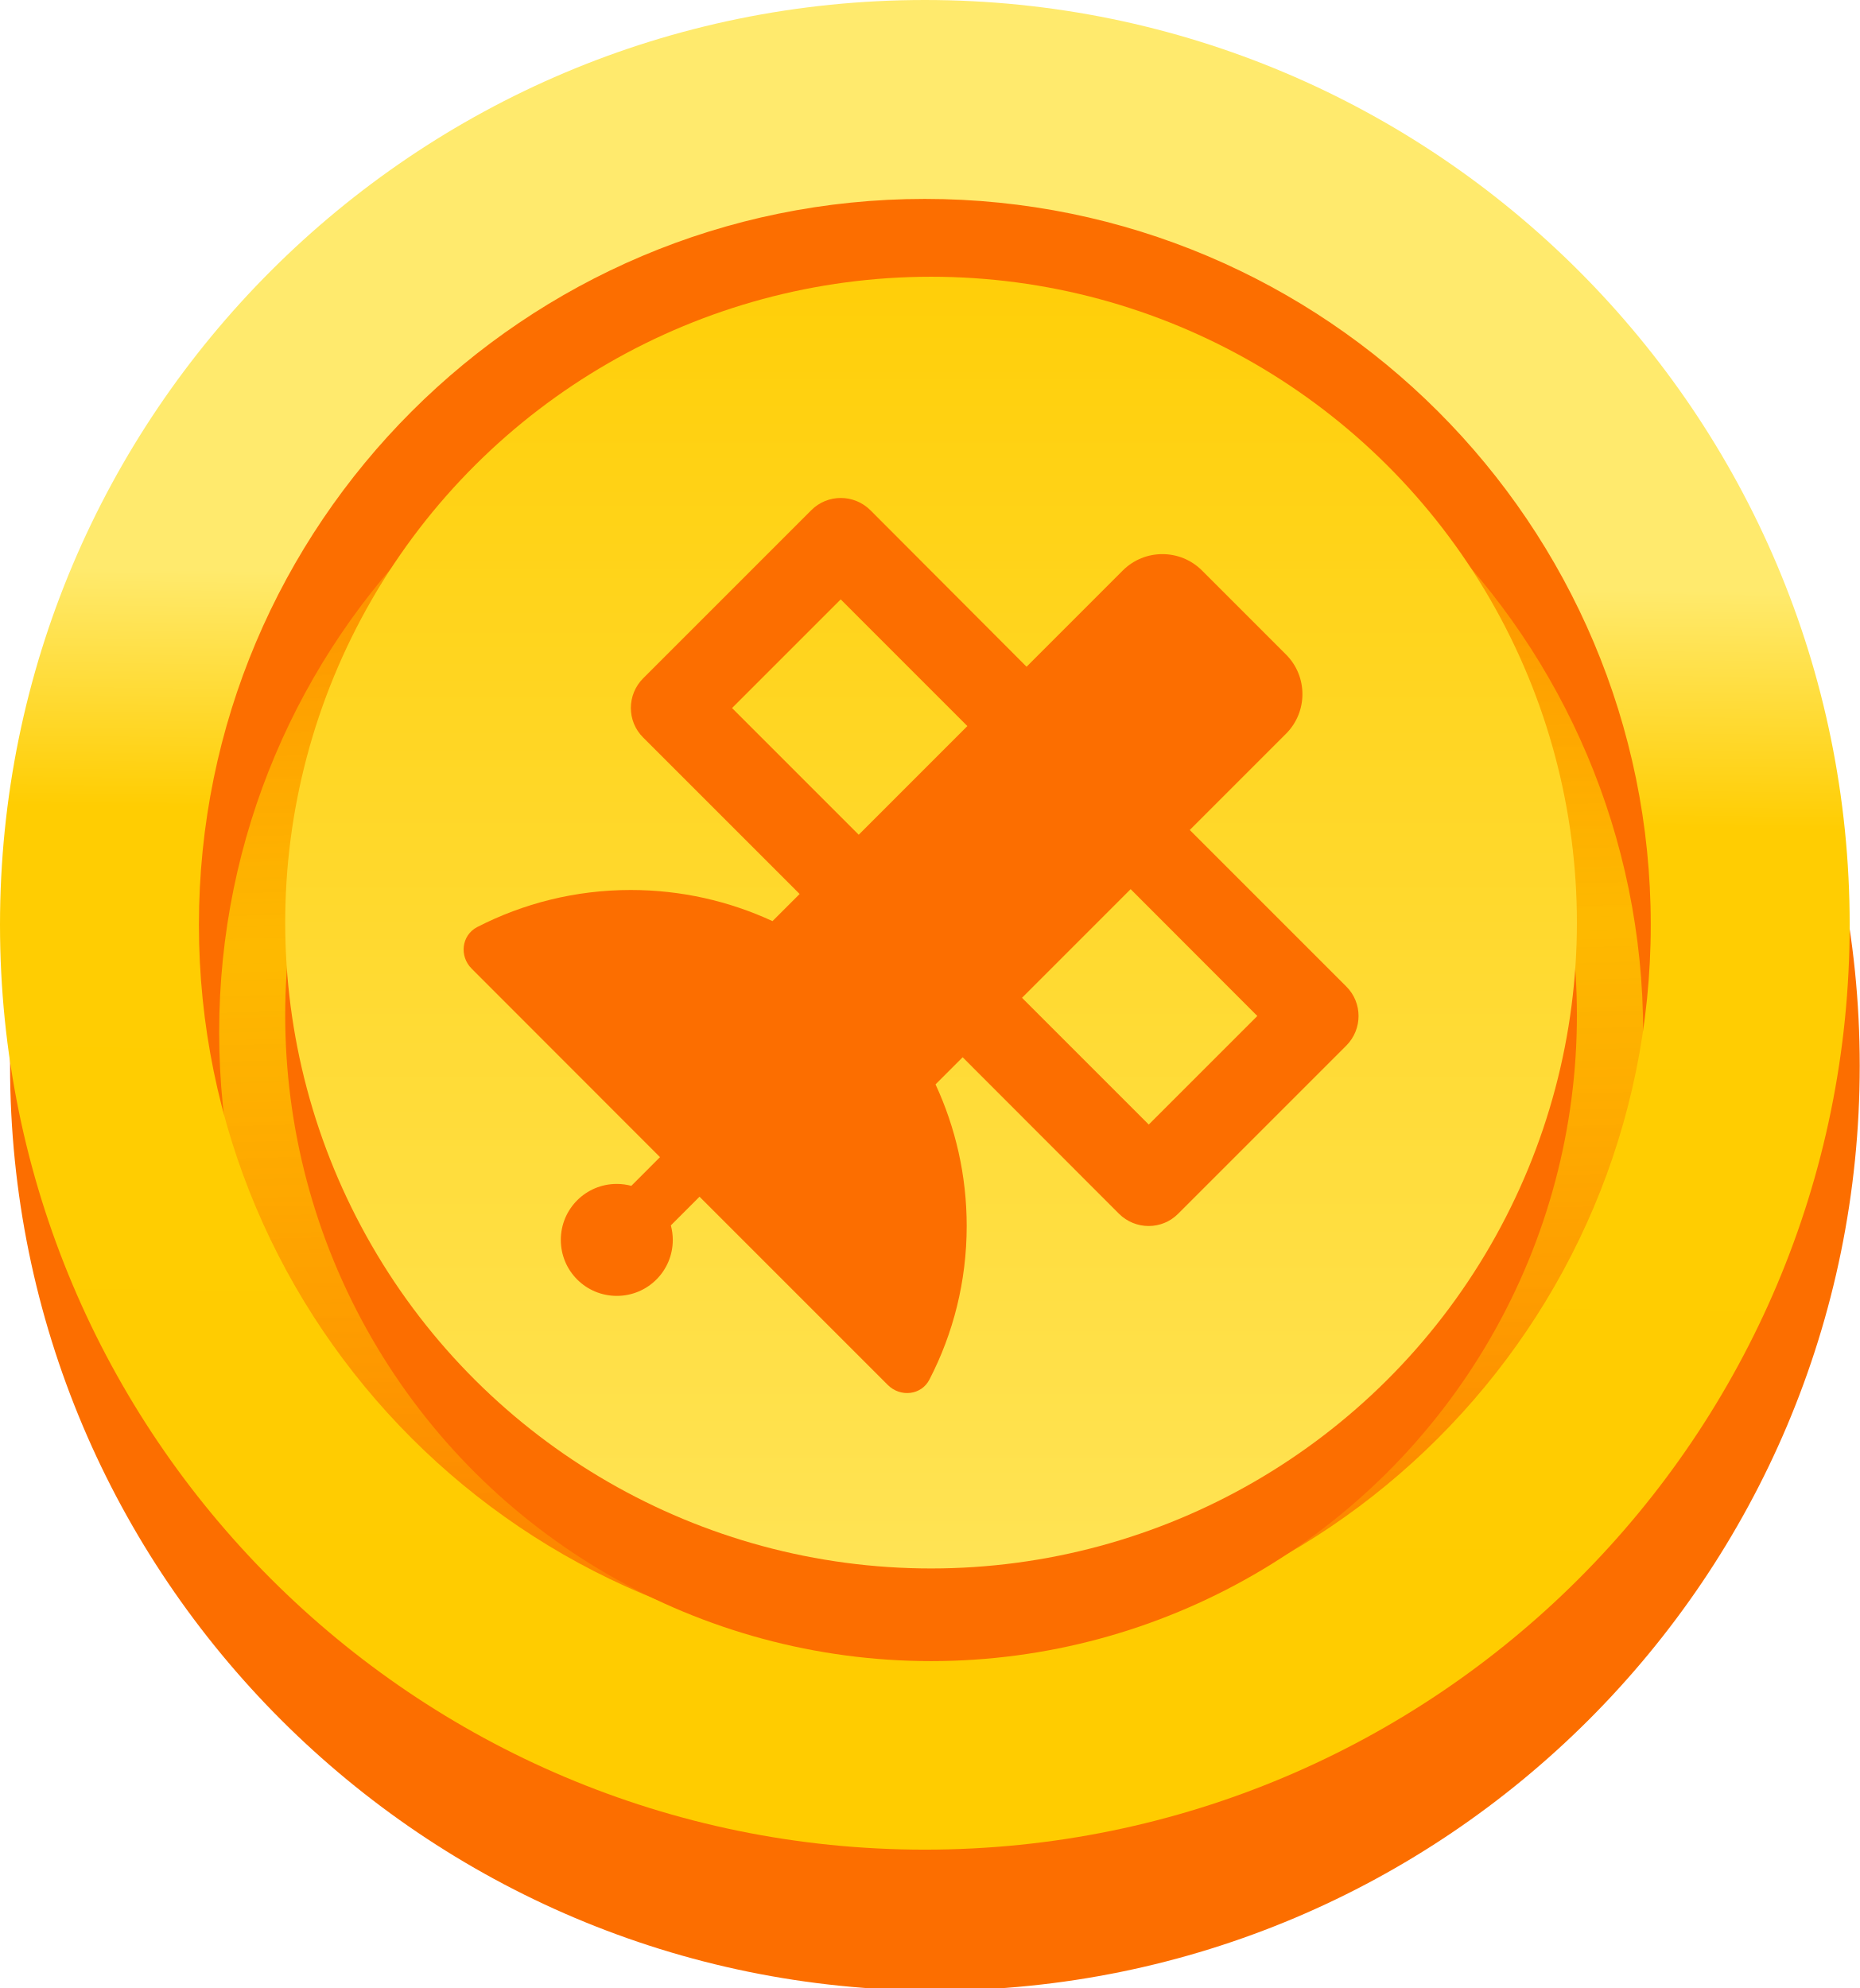
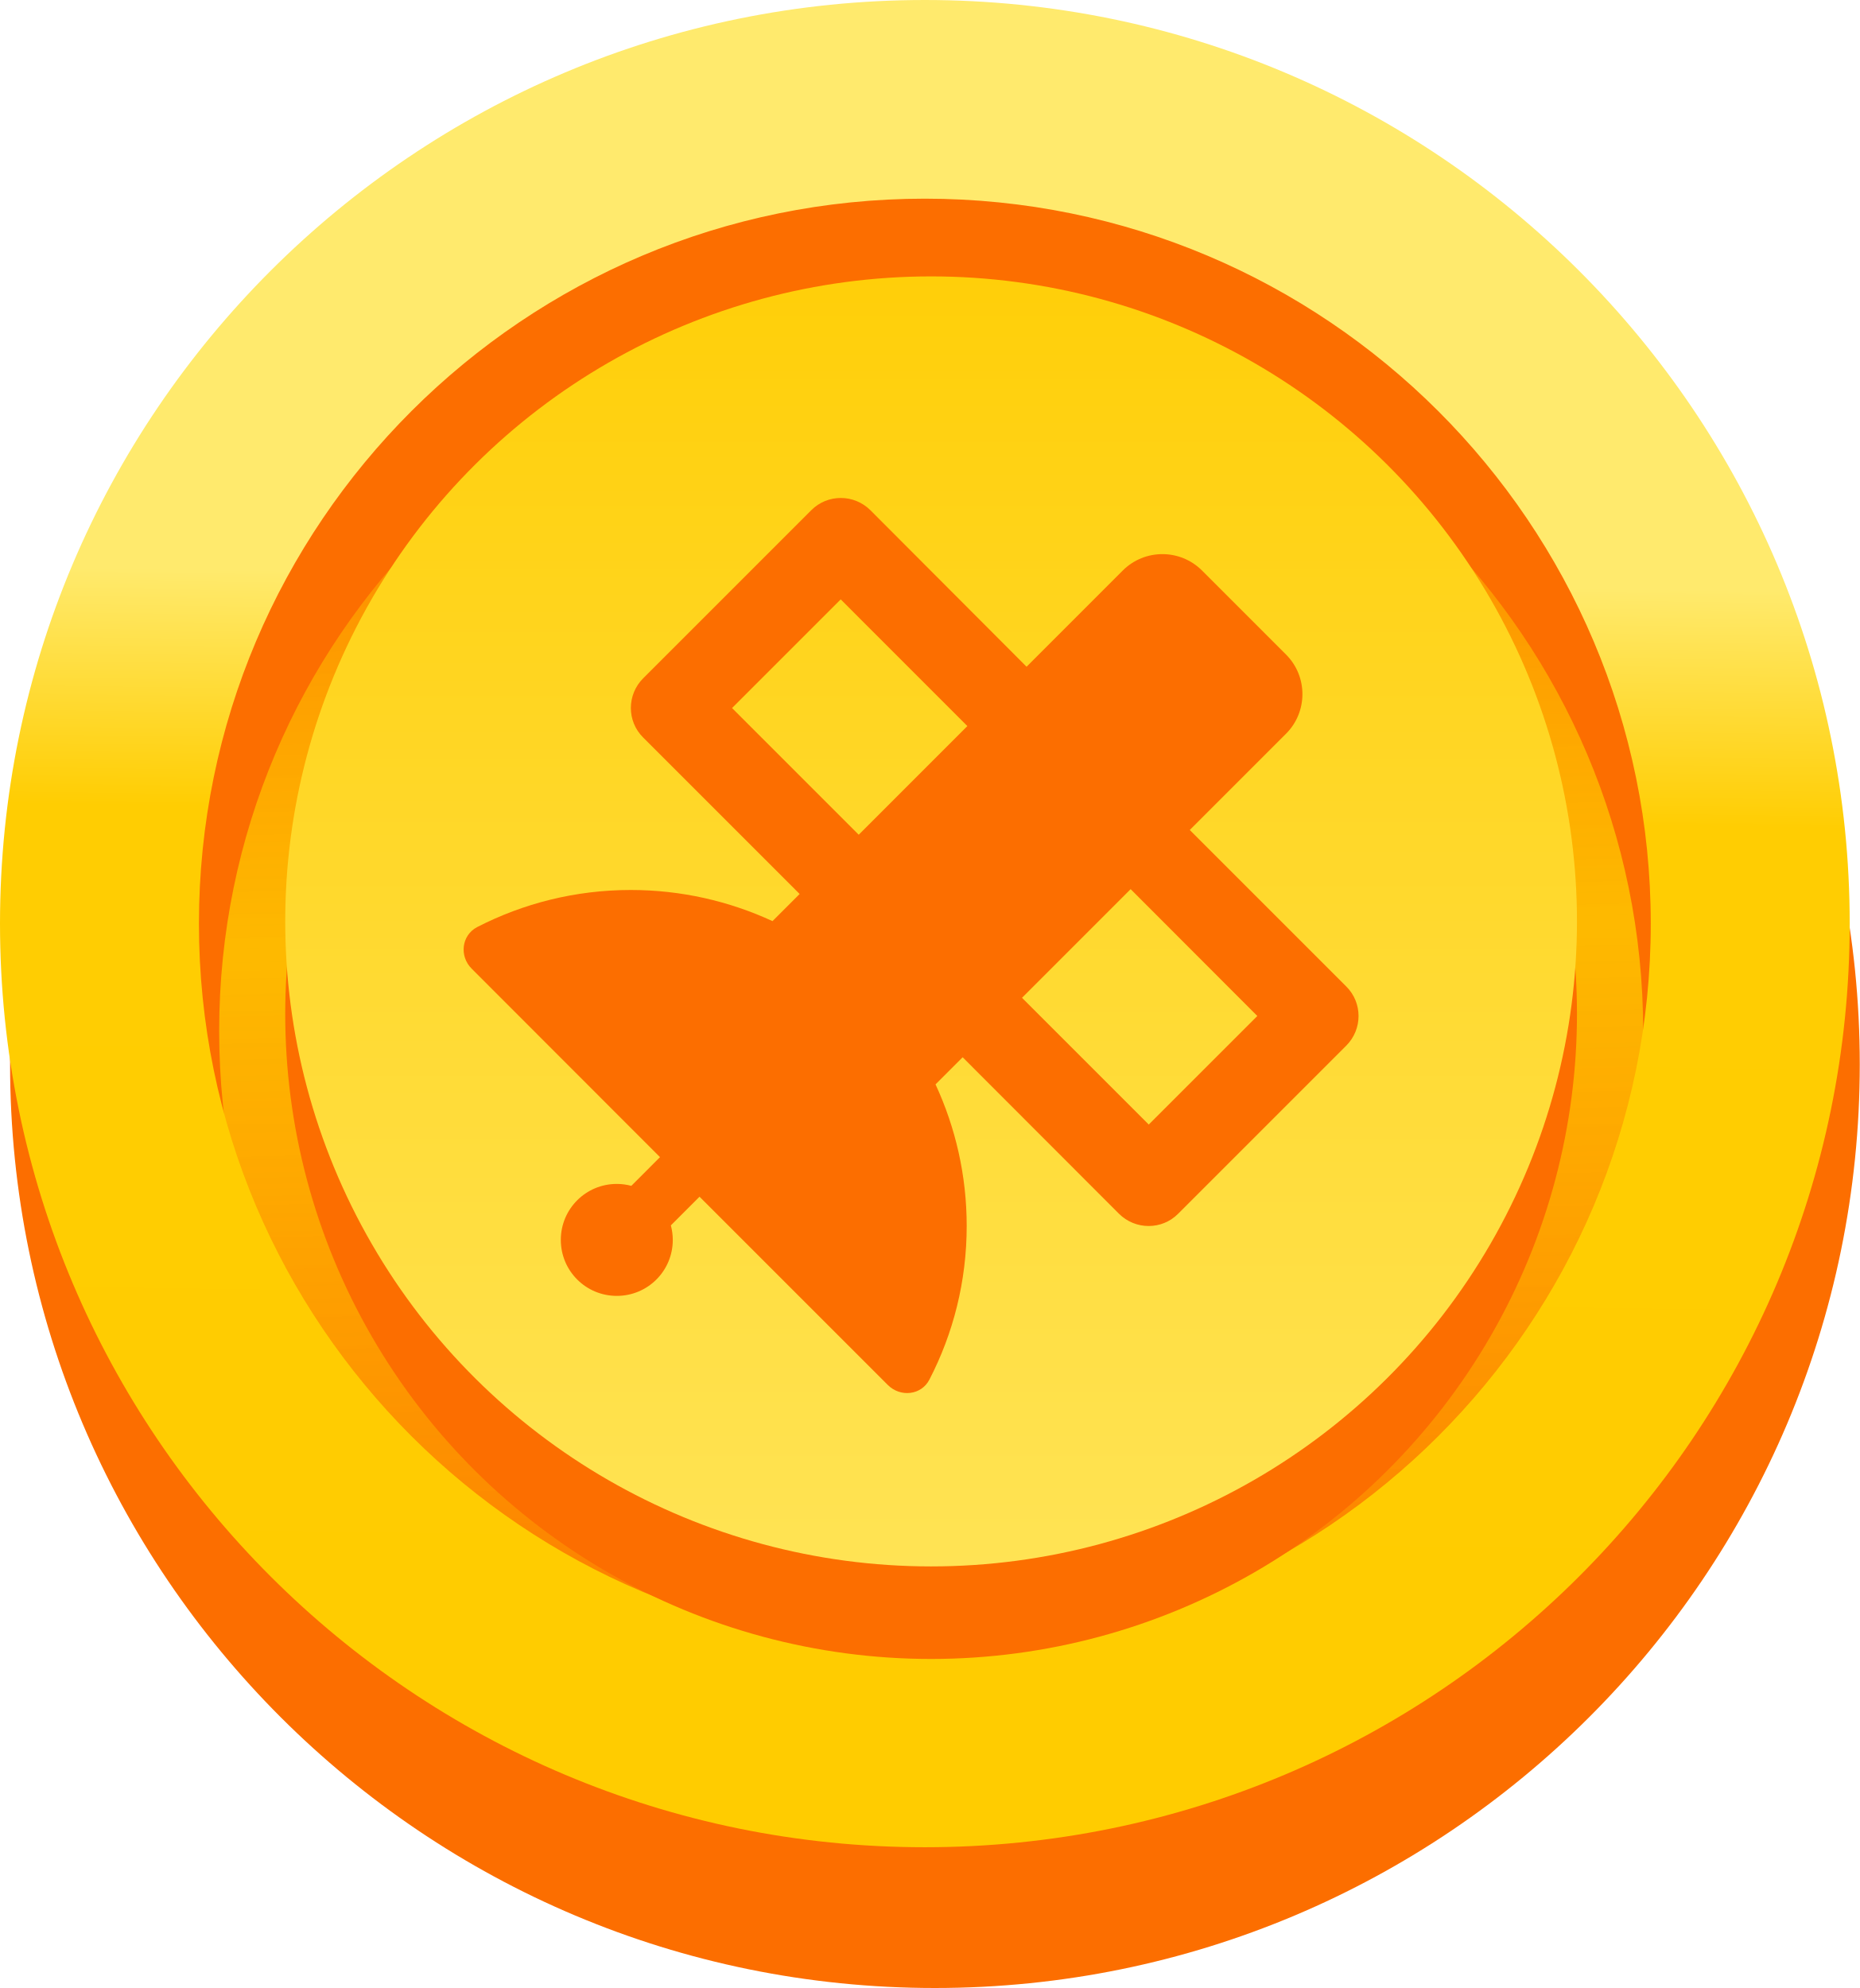
- <svg xmlns="http://www.w3.org/2000/svg" xmlns:xlink="http://www.w3.org/1999/xlink" id="Layer_1" data-name="Layer 1" width="58" height="62" viewBox="0 0 58 62">
+ <svg xmlns="http://www.w3.org/2000/svg" id="Layer_1" data-name="Layer 1" width="58" height="62" viewBox="0 0 58 62">
  <defs>
-     <linearGradient id="linear-gradient" x1="20.923" y1="44.873" x2="20.923" y2="-4.755" gradientUnits="userSpaceOnUse">
-       <stop offset="0" stop-color="#ffea6d" />
-       <stop offset=".833" stop-color="#ffcd02" />
-       <stop offset="1" stop-color="#fc0" />
-     </linearGradient>
-     <symbol id="New_Symbol" data-name="New Symbol" viewBox="0 0 41.793 44.733">
-       <g>
-         <use width="41.793" height="44.733" xlink:href="#button_gui" />
-         <g>
-           <path d="M8.354,30.072c-2.593-4.49-2.593-10.023,0-14.514,2.593-4.49,7.384-7.257,12.569-7.257s9.977,2.766,12.569,7.257,2.593,10.023,0,14.514-7.384,7.257-12.569,7.257-9.977-2.766-12.569-7.257ZM20.923,24.63c-1.002,0-1.814-.812-1.814-1.814s.812-1.814,1.814-1.814,1.814.812,1.814,1.814-.812,1.814-1.814,1.814Z" fill="#fc6e00" />
-           <path d="M8.354,27.99c-2.593-4.49-2.593-10.023,0-14.514s7.384-7.257,12.569-7.257,9.977,2.766,12.569,7.257,2.593,10.023,0,14.514-7.384,7.257-12.569,7.257-9.977-2.766-12.569-7.257Z" fill="url(#linear-gradient)" />
-         </g>
-       </g>
-     </symbol>
-     <linearGradient id="linear-gradient-2" x1="21.244" y1="39.677" x2="20.399" y2="5.016" gradientUnits="userSpaceOnUse">
+     <linearGradient id="linear-gradient" x1="29.482" y1="54.992" x2="28.31" y2="6.953" gradientUnits="userSpaceOnUse">
      <stop offset="0" stop-color="#fc6e00" />
      <stop offset=".536" stop-color="#fc0" stop-opacity=".8" />
      <stop offset=".911" stop-color="#fc7800" />
      <stop offset="1" stop-color="#fc7e00" />
    </linearGradient>
-     <linearGradient id="linear-gradient-3" x1="21.026" y1="3.036" x2="20.519" y2="40.064" gradientUnits="userSpaceOnUse">
+     <linearGradient id="linear-gradient-2" x1="29.18" y1="4.208" x2="28.477" y2="55.529" gradientUnits="userSpaceOnUse">
      <stop offset=".27" stop-color="#ffea6d" />
      <stop offset=".414" stop-color="#ffcd02" />
      <stop offset="1" stop-color="#fc0" />
    </linearGradient>
-     <symbol id="button_gui" viewBox="0 0 41.793 44.733">
-       <g>
-         <circle cx="21.009" cy="23.95" r="20.783" fill="#fc6e00" />
-         <circle cx="20.783" cy="20.783" r="17.651" fill="url(#linear-gradient-2)" />
-         <path d="M20.925,4.361C10.521,4.361,2.086,12.796,2.086,23.2s8.434,18.839,18.839,18.839,18.839-8.434,18.839-18.839S31.33,4.361,20.925,4.361ZM20.925,39.2c-8.836,0-16-7.163-16-16s7.163-16,16-16,16,7.163,16,16-7.163,16-16,16Z" fill="#fc6e00" />
-         <path d="M20.783,0C9.305,0,0,9.305,0,20.783s9.305,20.783,20.783,20.783,20.783-9.305,20.783-20.783S32.261,0,20.783,0ZM20.783,37.096c-9.009,0-16.313-7.304-16.313-16.313S11.774,4.47,20.783,4.47s16.313,7.304,16.313,16.313-7.304,16.313-16.313,16.313Z" fill="url(#linear-gradient-3)" />
-       </g>
-     </symbol>
+     <linearGradient id="linear-gradient-3" x1="29.037" y1="62.194" x2="29.037" y2="-6.59" gradientUnits="userSpaceOnUse">
+       <stop offset="0" stop-color="#ffea6d" />
+       <stop offset=".833" stop-color="#ffcd02" />
+       <stop offset="1" stop-color="#fc0" />
+     </linearGradient>
  </defs>
-   <use width="41.793" height="44.733" transform="scale(1.3878)" xlink:href="#New_Symbol" />
+   <g>
+     <g>
+       <ellipse cx="29.157" cy="33.195" rx="28.843" ry="28.805" fill="#fc6e00" />
+       <ellipse cx="28.843" cy="28.805" rx="24.496" ry="24.464" fill="url(#linear-gradient)" />
+       <path d="M29.04,6.045C14.601,6.045,2.896,17.735,2.896,32.155s11.706,26.111,26.145,26.111,26.145-11.69,26.145-26.111S43.48,6.045,29.04,6.045ZM29.04,54.331c-12.263,0-22.205-9.928-22.205-22.176S16.777,9.98,29.04,9.98s22.205,9.928,22.205,22.176-9.941,22.176-22.205,22.176Z" fill="#fc6e00" />
+       <path d="M28.843,0C12.914,0,0,12.896,0,28.805s12.914,28.805,28.843,28.805,28.843-12.896,28.843-28.805S44.773,0,28.843,0ZM28.843,51.415c-12.503,0-22.639-10.123-22.639-22.61S16.34,6.196,28.843,6.196s22.639,10.123,22.639,22.61-10.136,22.61-22.639,22.61Z" fill="url(#linear-gradient-2)" />
+     </g>
+     <g>
+       <path d="M11.594,41.68c-3.598-6.224-3.598-13.892,0-20.116,3.598-6.224,10.247-10.058,17.444-10.058s13.846,3.834,17.444,10.058c3.598,6.224,3.598,13.892,0,20.116-3.598,6.224-10.247,10.058-17.444,10.058s-13.846-3.834-17.444-10.058ZM29.037,34.136c-1.391,0-2.517-1.126-2.517-2.514s1.126-2.514,2.517-2.514,2.517,1.126,2.517,2.514-1.126,2.514-2.517,2.514Z" fill="#fc6e00" />
+       <path d="M11.594,38.794c-3.598-6.224-3.598-13.892,0-20.116,3.598-6.224,10.247-10.058,17.444-10.058s13.846,3.834,17.444,10.058c3.598,6.224,3.598,13.892,0,20.116-3.598,6.224-10.247,10.058-17.444,10.058s-13.846-3.834-17.444-10.058Z" fill="url(#linear-gradient-3)" />
+     </g>
+   </g>
  <path d="M32.014,20.795l3.001-3.002c.682-.682,1.79-.682,2.472,0l2.619,2.619c.683.682.683,1.79,0,2.472l-3.001,3.001,4.878,4.878c.514.508.514,1.337,0,1.85l-5.238,5.238c-.507.513-1.337.513-1.85,0l-4.873-4.878-.846.846c.622,1.342.972,2.837.972,4.414,0,1.73-.42,3.356-1.162,4.791-.251.491-.906.561-1.299.169l-5.871-5.871-.894.894c.038.147.06.295.06.453,0,.966-.78,1.746-1.746,1.746s-1.746-.78-1.746-1.746.78-1.746,1.746-1.746c.158,0,.31.022.453.06l.894-.895-5.871-5.876c-.393-.388-.322-1.042.169-1.299,1.435-.737,3.062-1.157,4.791-1.157,1.577,0,3.072.349,4.42.971l.846-.846-4.878-4.878c-.514-.508-.514-1.337,0-1.85l5.238-5.238c.507-.513,1.337-.513,1.85,0l4.867,4.878ZM30.169,22.644l-3.95-3.951-3.389,3.389,3.951,3.951,3.388-3.389ZM35.823,35.074l3.389-3.388-3.951-3.956-3.388,3.389,3.95,3.95v.006Z" fill="#fc6e00" />
</svg>
